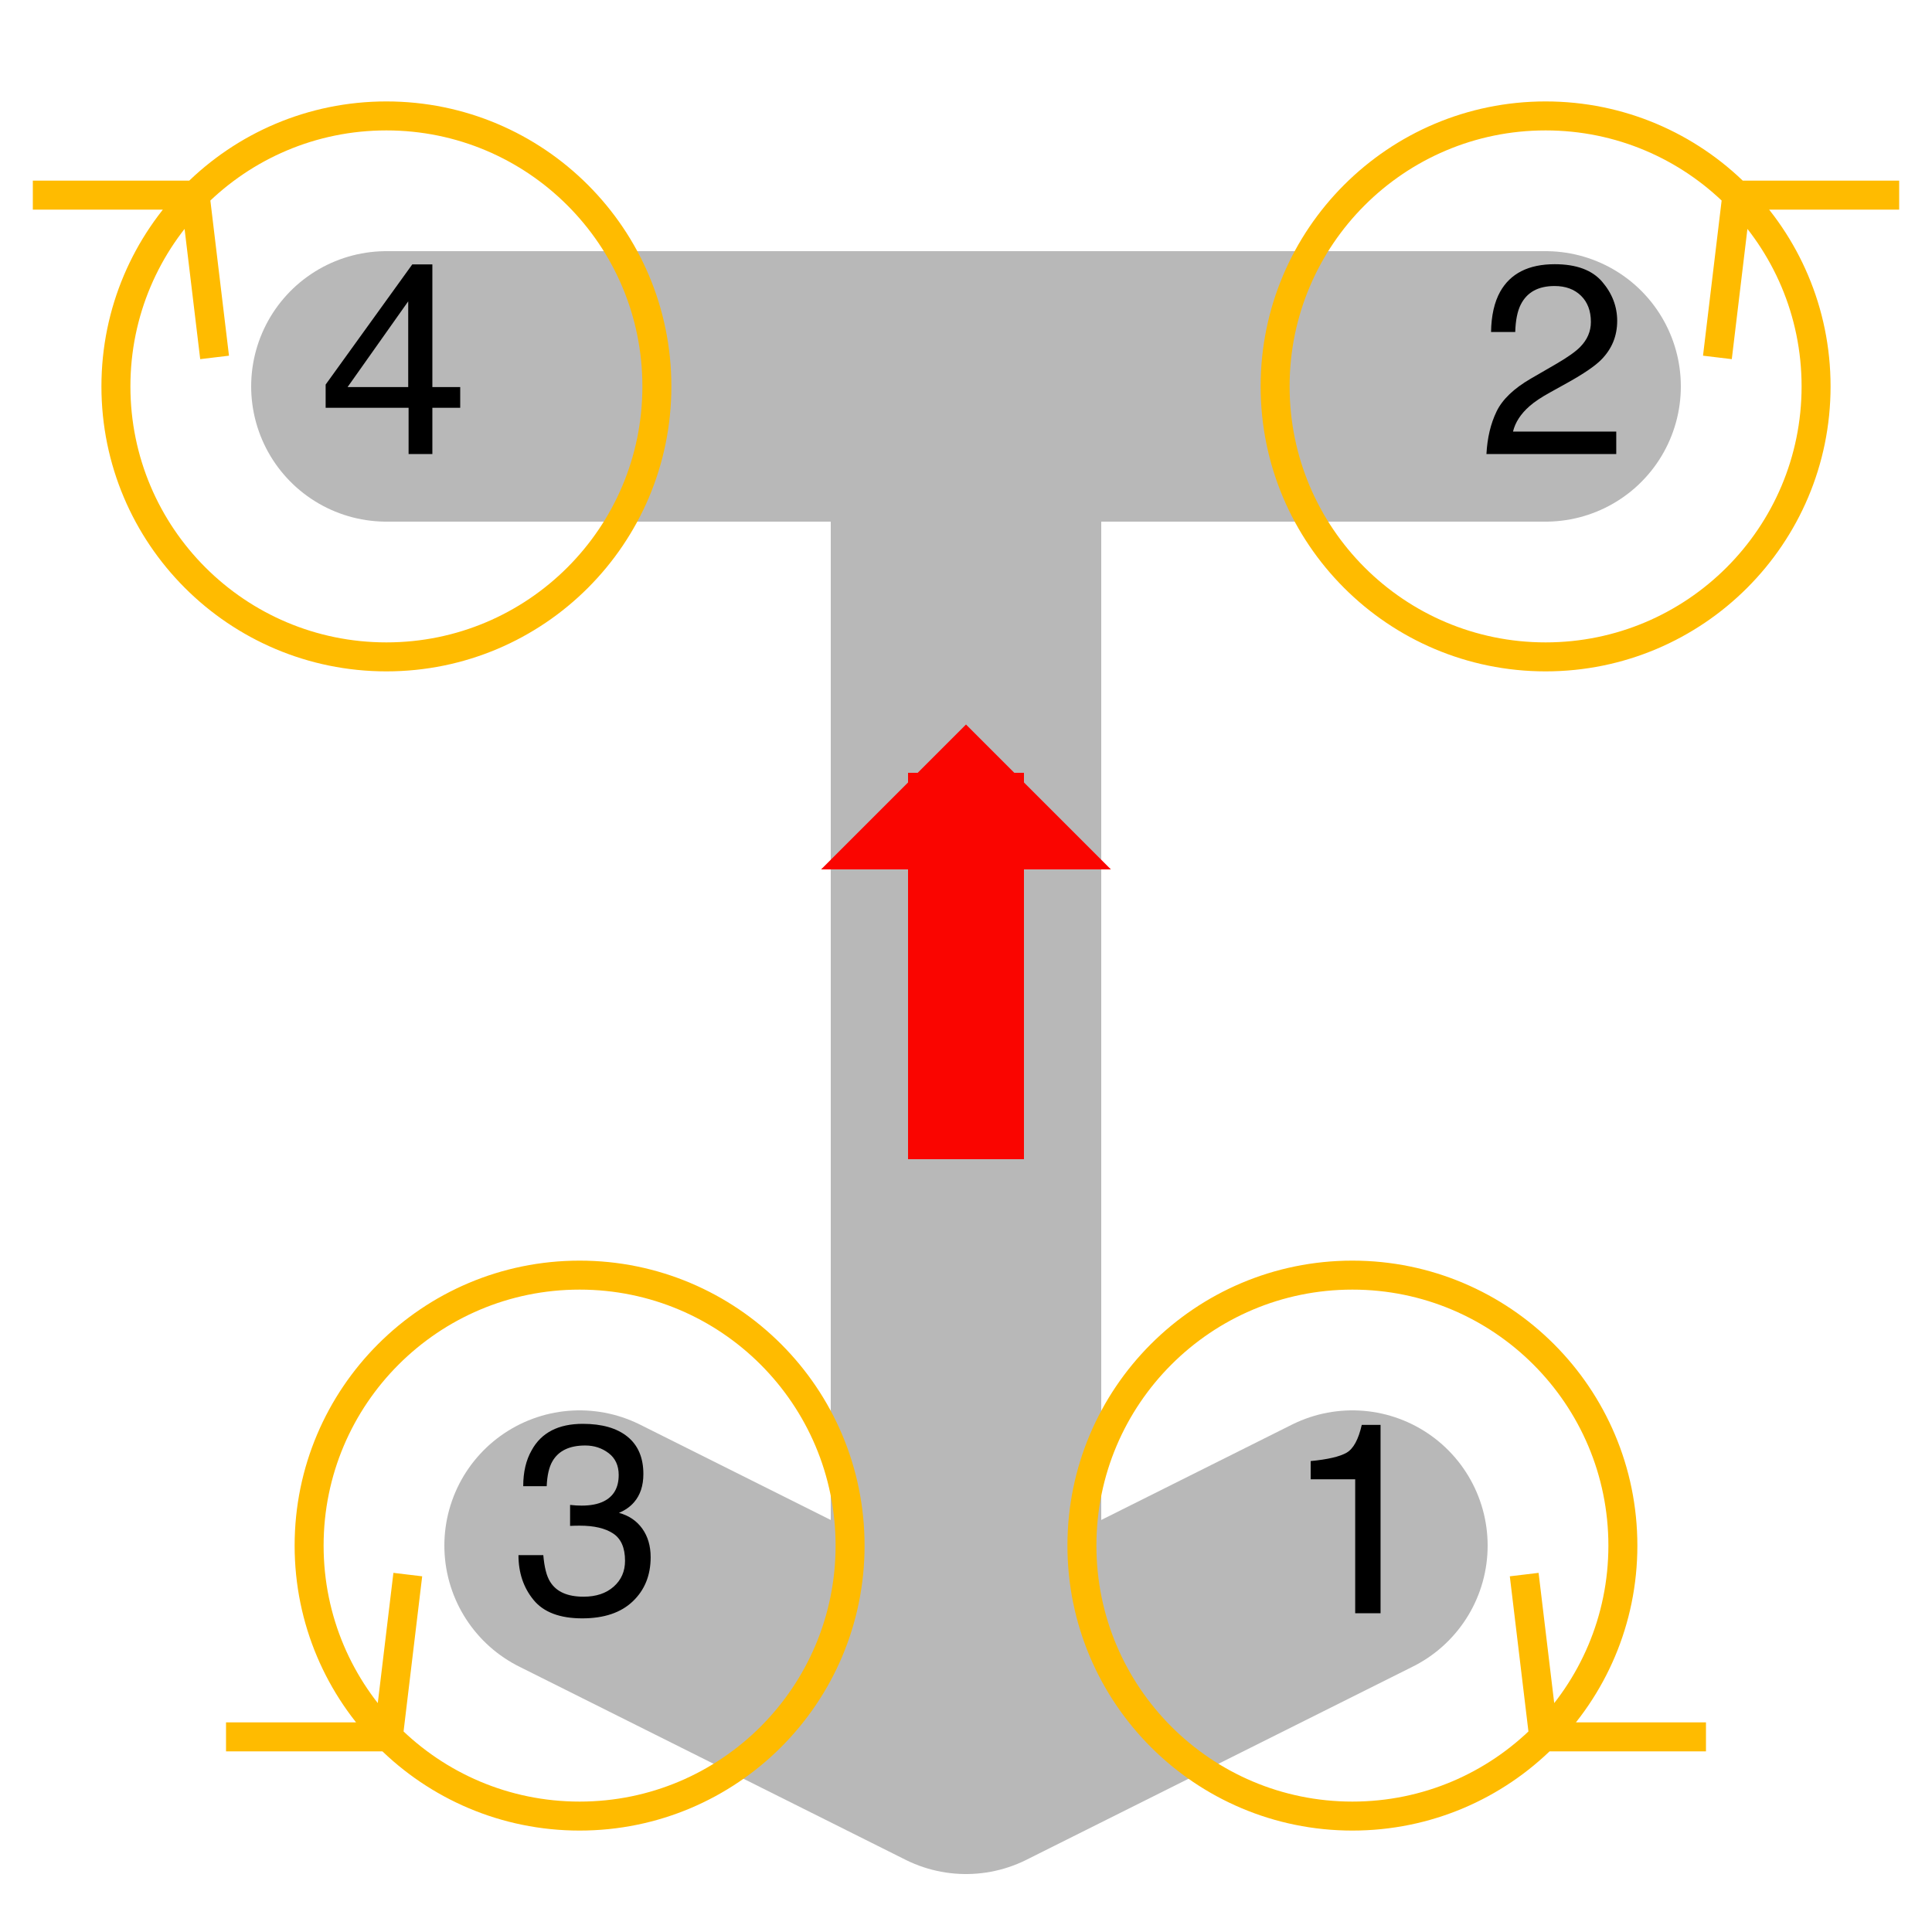
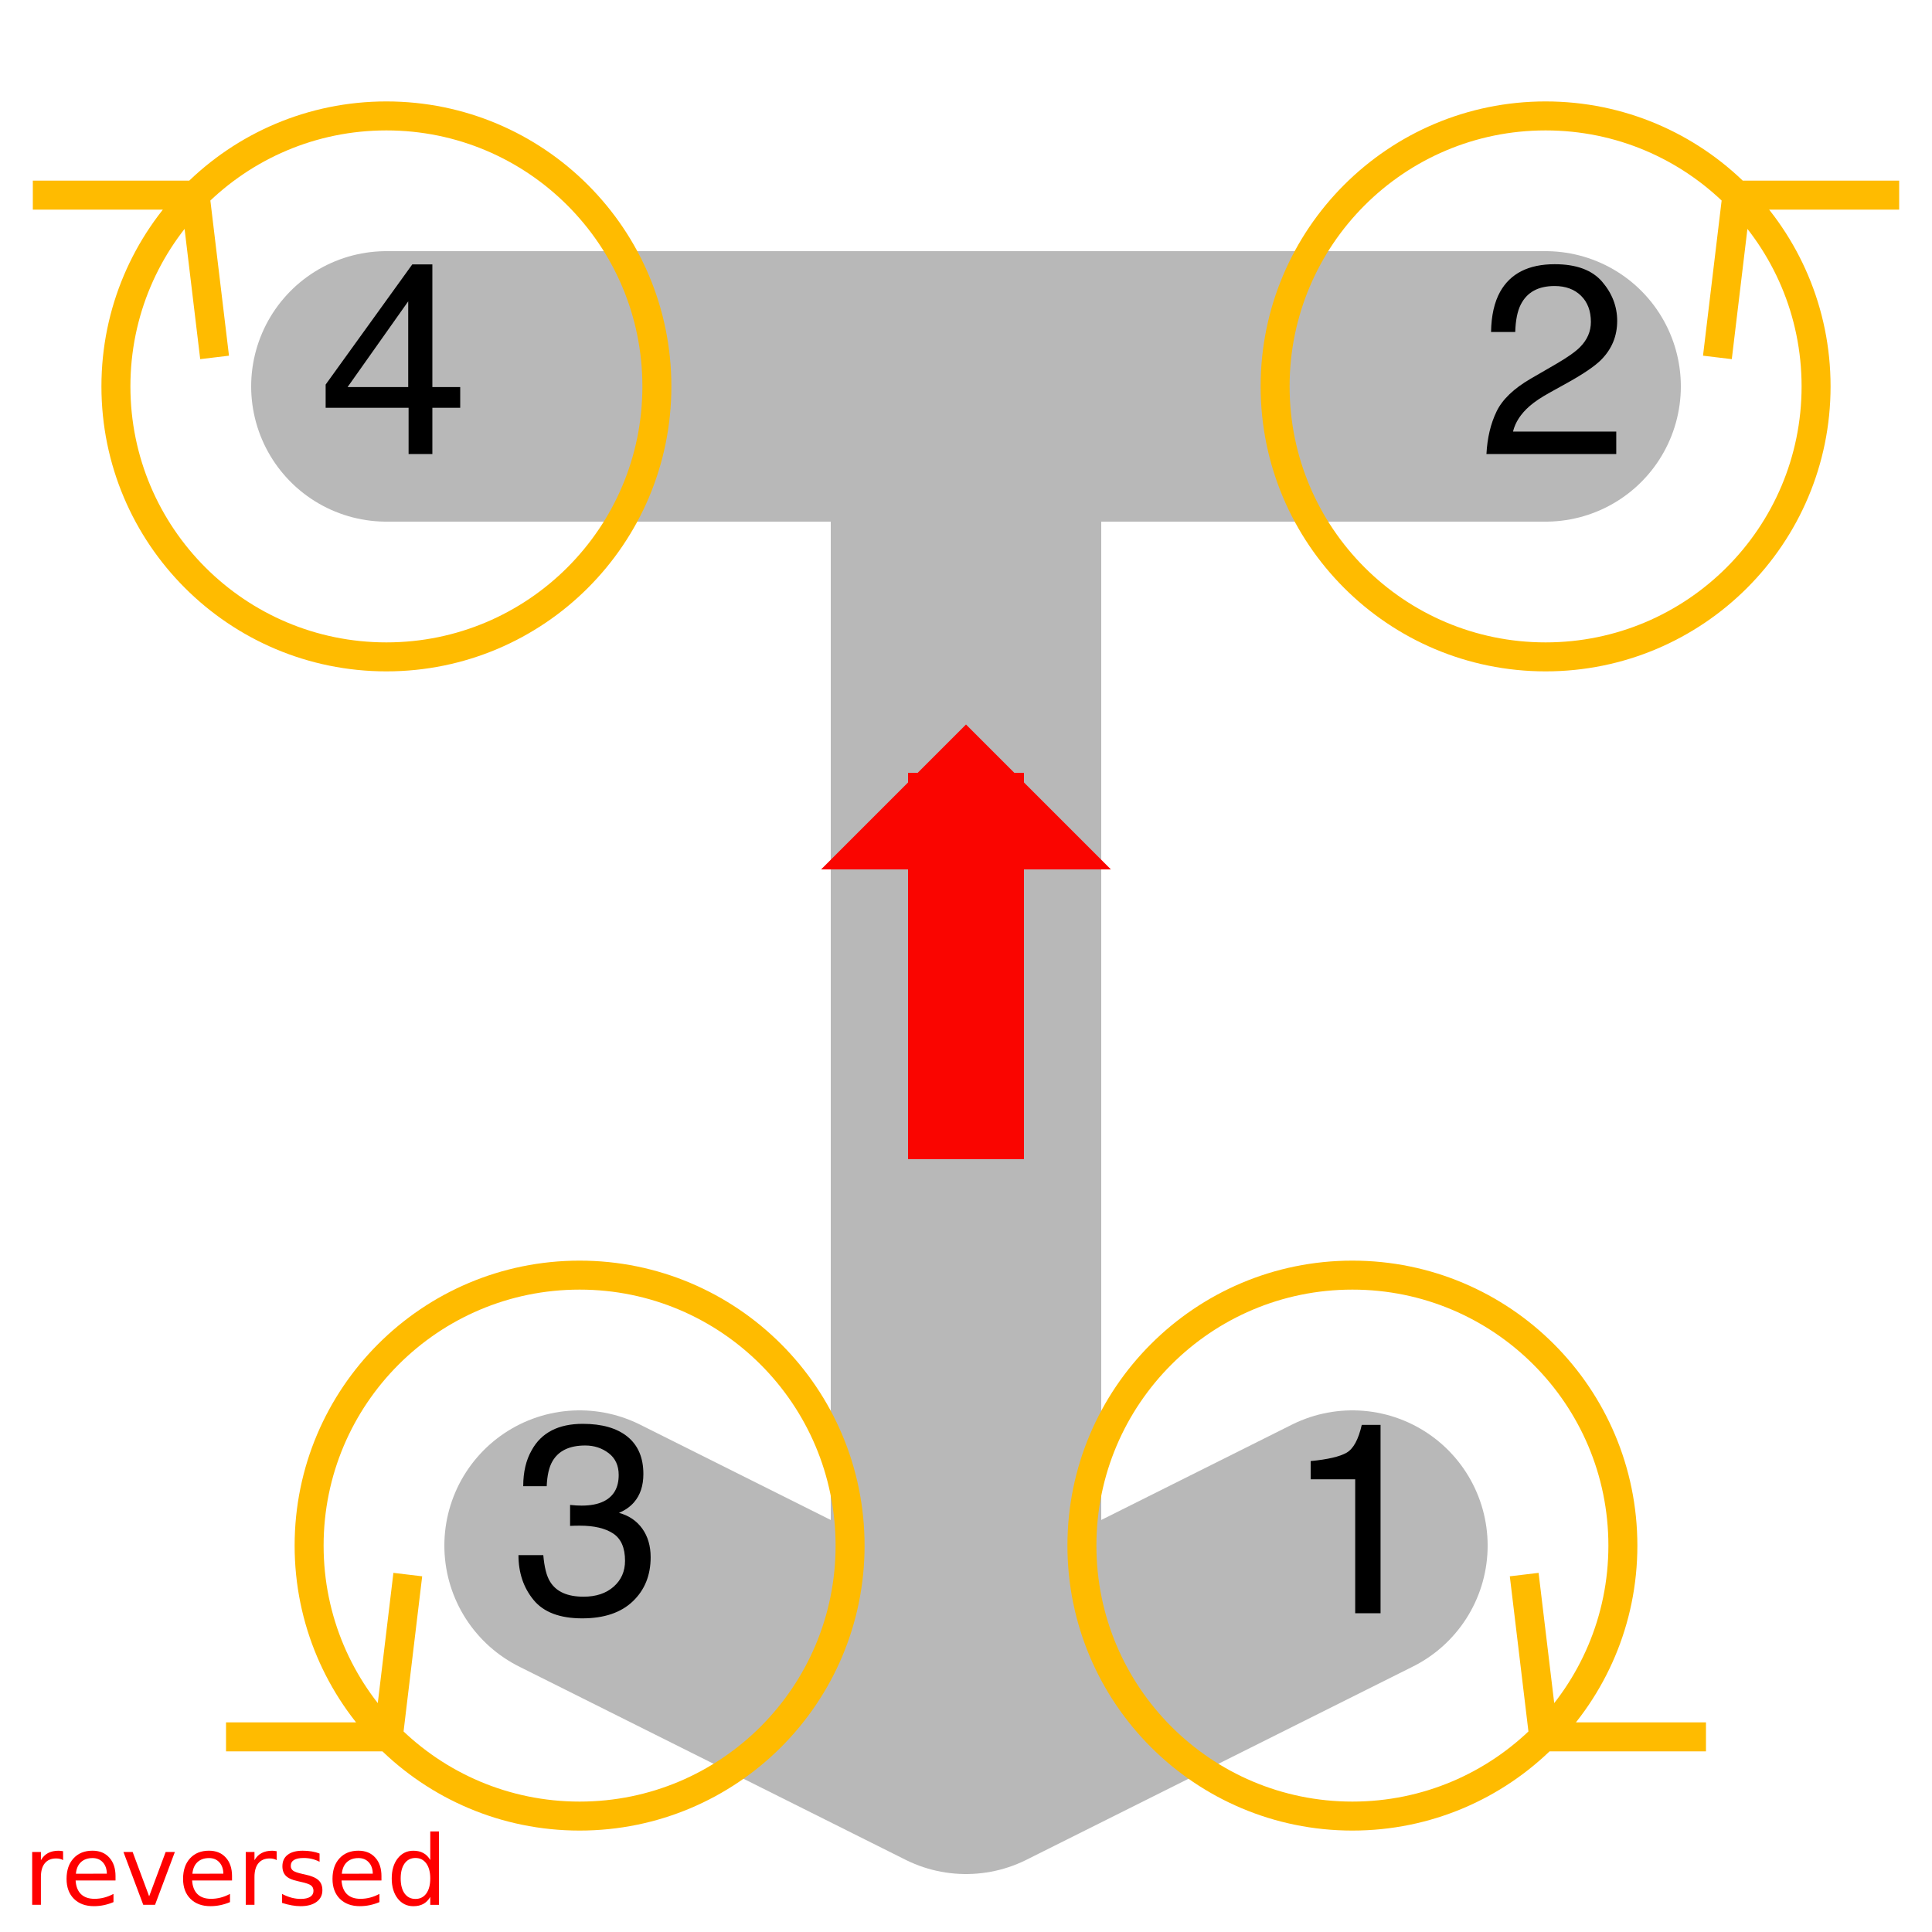
<svg xmlns="http://www.w3.org/2000/svg" xmlns:xlink="http://www.w3.org/1999/xlink" height="200pt" viewBox="0 0 200 200" width="200pt">
-   <symbol id="a" overflow="visible">
+   <symbol id="glyph0-1" overflow="visible">
    <path d="m2.68-13.863v-1.887c1.777-.172 3.016-.461 3.719-.867.703-.406 1.227-1.367 1.57-2.879h1.945v19.496h-2.625v-13.863zm0 0" />
  </symbol>
-   <symbol id="b" overflow="visible">
+   <symbol id="glyph0-2" overflow="visible">
    <path d="m1.922-4.402c.605-1.25 1.789-2.383 3.547-3.402l2.625-1.52c1.176-.684 2-1.266 2.477-1.75.746-.758 1.117-1.621 1.117-2.598 0-1.141-.34-2.043-1.023-2.715-.684-.668-1.594-1.004-2.734-1.004-1.688 0-2.852.637-3.5 1.914-.348.684-.539 1.633-.574 2.844h-2.504c.027-1.703.344-3.094.945-4.172 1.066-1.895 2.949-2.844 5.648-2.844 2.242 0 3.879.609 4.914 1.82s1.551 2.562 1.551 4.047c0 1.566-.551 2.906-1.652 4.02-.641.648-1.785 1.43-3.434 2.352l-1.871 1.039c-.895.492-1.598.961-2.109 1.41-.91.793-1.484 1.672-1.719 2.637h10.688v2.324h-13.438c.09-1.688.441-3.152 1.047-4.402zm0 0" />
  </symbol>
-   <symbol id="c" overflow="visible">
+   <symbol id="glyph0-3" overflow="visible">
    <path d="m2.234-1.375c-1.043-1.27-1.562-2.816-1.562-4.641h2.57c.109 1.266.344 2.188.711 2.762.637 1.031 1.789 1.543 3.457 1.543 1.293 0 2.332-.344 3.117-1.039.785-.691 1.176-1.586 1.176-2.68 0-1.348-.414-2.289-1.238-2.828-.824-.539-1.969-.805-3.438-.805-.164 0-.332 0-.5.004-.168.004-.34.012-.512.02v-2.172c.254.027.469.047.641.055.176.008.363.016.562.016.922 0 1.676-.148 2.27-.438 1.039-.512 1.559-1.422 1.559-2.734 0-.977-.348-1.73-1.039-2.258-.691-.527-1.5-.793-2.422-.793-1.641 0-2.773.547-3.402 1.641-.348.602-.543 1.457-.59 2.57h-2.43c0-1.457.289-2.699.875-3.719 1-1.824 2.766-2.734 5.289-2.734 1.996 0 3.539.445 4.633 1.332 1.094.891 1.641 2.176 1.641 3.863 0 1.203-.32 2.18-.969 2.926-.402.465-.922.828-1.559 1.094 1.031.281 1.836.828 2.414 1.633.578.809.867 1.793.867 2.961 0 1.867-.613 3.391-1.848 4.566-1.23 1.176-2.973 1.762-5.234 1.762-2.316 0-3.996-.633-5.039-1.906zm0 0" />
  </symbol>
-   <symbol id="d" overflow="visible">
+   <symbol id="glyph0-4" overflow="visible">
    <path d="m9.258-6.93v-8.875l-6.277 8.875zm.039 6.93v-4.785h-8.586v-2.406l8.969-12.441h2.078v12.703h2.883v2.145h-2.883v4.785zm0 0" />
  </symbol>
-   <path d="m40 40h120m-60 0v140m0 0 40-20m-40 20-40-20" style="fill:none;stroke:#b8b8b8;stroke-width:28;stroke-linecap:round;stroke-linejoin:round;stroke-miterlimit:10" />
-   <path d="m60 188c-15.465 0-28-12.535-28-28s12.535-28 28-28c15.465 0 28 12.535 28 28s-12.535 28-28 28m-19.801-8.199h-16.801m16.801 0 2.016-16.801" fill="none" stroke="#fb0" stroke-miterlimit="10" stroke-width="3" />
-   <use height="100%" width="100%" x="133" xlink:href="#a" y="167" />
-   <path d="m40 12c15.465 0 28 12.535 28 28s-12.535 28-28 28-28-12.535-28-28 12.535-28 28-28m-19.801 8.199h-16.801m16.801 0 2.016 16.801" fill="none" stroke="#fb0" stroke-miterlimit="10" stroke-width="3" />
-   <use height="100%" width="100%" x="153" xlink:href="#b" y="47" />
-   <path d="m140 132c15.465 0 28 12.535 28 28s-12.535 28-28 28-28-12.535-28-28 12.535-28 28-28m19.801 47.801h16.801m-16.801 0-2.016-16.801" fill="none" stroke="#fb0" stroke-miterlimit="10" stroke-width="3" />
-   <use height="100%" width="100%" x="53" xlink:href="#c" y="167" />
-   <path d="m160 68c-15.465 0-28-12.535-28-28s12.535-28 28-28 28 12.535 28 28-12.535 28-28 28m19.801-47.801h16.801m-16.801 0-2.016 16.801" fill="none" stroke="#fb0" stroke-miterlimit="10" stroke-width="3" />
-   <use height="100%" width="100%" x="33" xlink:href="#d" y="47" />
-   <path d="m100 80v40" fill="none" stroke="#fa0500" stroke-linejoin="bevel" stroke-miterlimit="10" stroke-width="12" />
-   <path d="m100 75-15 15h30z" fill="#fa0500" />
+   <g>
+     <g>
+       <path d="m40 40h120m-60 0v140m0 0 40-20m-40 20-40-20" style="fill:none;stroke:#b8b8b8;stroke-width:28;stroke-linecap:round;stroke-linejoin:round;stroke-miterlimit:10" />
+       <path d="m60 188c-15.465 0-28-12.535-28-28s12.535-28 28-28c15.465 0 28 12.535 28 28s-12.535 28-28 28m-19.801-8.199h-16.801m16.801 0 2.016-16.801" fill="none" stroke="#fb0" stroke-miterlimit="10" stroke-width="3" />
+       <g>
+         <use height="100%" width="100%" x="133" xlink:href="#glyph0-1" y="167" />
+       </g>
+       <path d="m40 12c15.465 0 28 12.535 28 28s-12.535 28-28 28-28-12.535-28-28 12.535-28 28-28m-19.801 8.199h-16.801m16.801 0 2.016 16.801" fill="none" stroke="#fb0" stroke-miterlimit="10" stroke-width="3" />
+       <g>
+         <use height="100%" width="100%" x="153" xlink:href="#glyph0-2" y="47" />
+       </g>
+       <path d="m140 132c15.465 0 28 12.535 28 28s-12.535 28-28 28-28-12.535-28-28 12.535-28 28-28m19.801 47.801h16.801m-16.801 0-2.016-16.801" fill="none" stroke="#fb0" stroke-miterlimit="10" stroke-width="3" />
+       <g>
+         <use height="100%" width="100%" x="53" xlink:href="#glyph0-3" y="167" />
+       </g>
+       <path d="m160 68c-15.465 0-28-12.535-28-28s12.535-28 28-28 28 12.535 28 28-12.535 28-28 28m19.801-47.801h16.801m-16.801 0-2.016 16.801" fill="none" stroke="#fb0" stroke-miterlimit="10" stroke-width="3" />
+       <g>
+         <use height="100%" width="100%" x="33" xlink:href="#glyph0-4" y="47" />
+       </g>
+       <path d="m100 80v40" fill="none" stroke="#fa0500" stroke-linejoin="bevel" stroke-miterlimit="10" stroke-width="12" />
+       <path d="m100 75-15 15h30z" fill="#fa0500" />
+     </g>
+     <g fill="#f00">
+       <path d="m6.534 192.557q-.151-.088-.332-.127-.176-.044-.391-.044-.762 0-1.172.498-.405.493-.405 1.421v2.881h-.903v-5.469h.903v.85q.283-.498.737-.737.454-.244 1.104-.244.093 0 .205.015.112.01.249.034l.005.923z" />
+       <path d="m11.958 194.227v.439h-4.131q.059.928.557 1.416.503.483 1.396.483.518 0 1.001-.127.488-.127.967-.381v.85q-.483.205-.991.312-.508.107-1.03.107-1.309 0-2.075-.762-.762-.762-.762-2.061 0-1.343.723-2.129.728-.791 1.958-.791 1.104 0 1.743.713.645.708.645 1.929zm-.898-.264q-.01-.737-.415-1.177-.4-.439-1.064-.439-.752 0-1.206.425-.449.425-.518 1.196l3.203-.005z" />
+       <path d="m12.779 191.717h.952l1.709 4.59 1.709-4.59h.952l-2.051 5.469h-1.221z" />
+       <path d="m24.019 194.227v.439h-4.131q.059.928.557 1.416.503.483 1.396.483.518 0 1.001-.127.488-.127.967-.381v.85q-.483.205-.991.312-.508.107-1.03.107-1.309 0-2.075-.762-.762-.762-.762-2.061 0-1.343.723-2.129.728-.791 1.958-.791 1.104 0 1.743.713.645.708.645 1.929zm-.898-.264q-.01-.737-.415-1.177-.4-.439-1.064-.439-.752 0-1.206.425-.449.425-.518 1.196l3.203-.005z" />
+       <path d="m28.643 192.557q-.151-.088-.332-.127-.176-.044-.391-.044-.762 0-1.172.498-.405.493-.405 1.421v2.881h-.903v-5.469h.903v.85q.283-.498.737-.737.454-.244 1.104-.244.093 0 .205.015.112.01.249.034l.005.923z" />
+       <path d="m33.081 191.879v.85q-.381-.195-.791-.293-.41-.098-.85-.098-.669 0-1.006.205-.332.205-.332.615 0 .312.239.493.239.176.962.337l.308.068q.957.205 1.357.581.405.371.405 1.04 0 .762-.605 1.206-.601.444-1.655.444-.439 0-.918-.088-.474-.083-1.001-.254v-.928q.498.259.981.391.483.127.957.127.635 0 .977-.215.342-.22.342-.615 0-.366-.249-.562-.244-.195-1.079-.376l-.312-.073q-.835-.176-1.206-.537-.371-.366-.371-1.001 0-.771.547-1.191.547-.42 1.553-.42.498 0 .938.073.439.073.811.22z" />
+       <path d="m39.488 194.227v.439h-4.131q.059.928.557 1.416.503.483 1.396.483.518 0 1.001-.127.488-.127.967-.381v.85q-.483.205-.991.312-.508.107-1.03.107-1.309 0-2.075-.762-.762-.762-.762-2.061 0-1.343.723-2.129.728-.791 1.958-.791 1.104 0 1.743.713.645.708.645 1.929zm-.898-.264q-.01-.737-.415-1.177-.4-.439-1.064-.439-.752 0-1.206.425-.449.425-.518 1.196l3.203-.005z" />
+       <path d="m44.541 192.548v-2.959h.898v7.598h-.898v-.82q-.283.488-.718.728-.43.234-1.035.234-.991 0-1.616-.791-.62-.791-.62-2.08 0-1.289.62-2.08.625-.791 1.616-.791.605 0 1.035.239.435.234.718.723zm-3.062 1.909q0 .991.405 1.558.41.562 1.123.562.713 0 1.123-.562.41-.566.41-1.558 0-.991-.41-1.553-.41-.566-1.123-.566-.713 0-1.123.566-.405.562-.405 1.553z" />
+     </g>
+   </g>
</svg>
